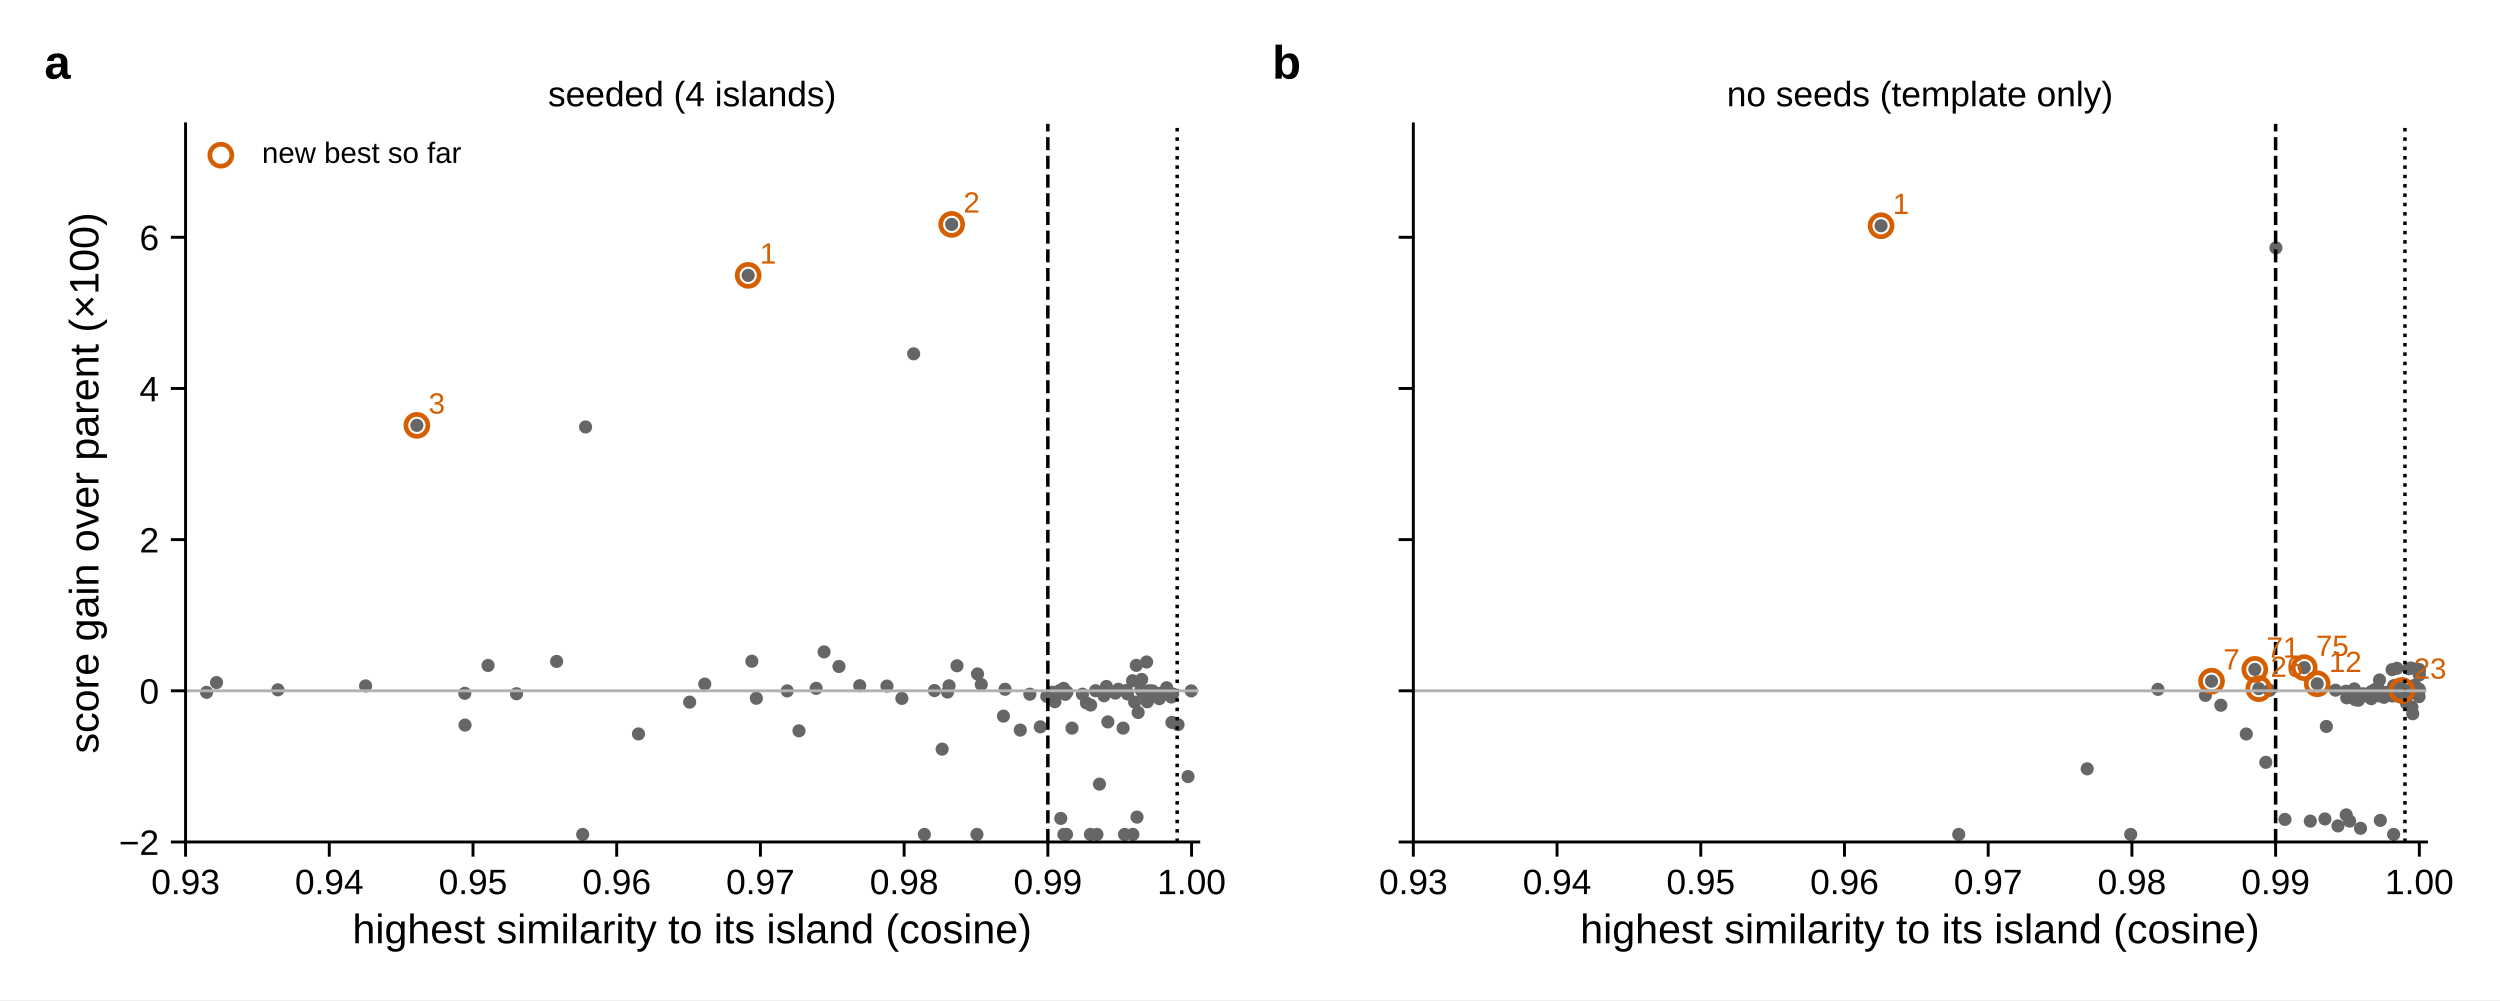
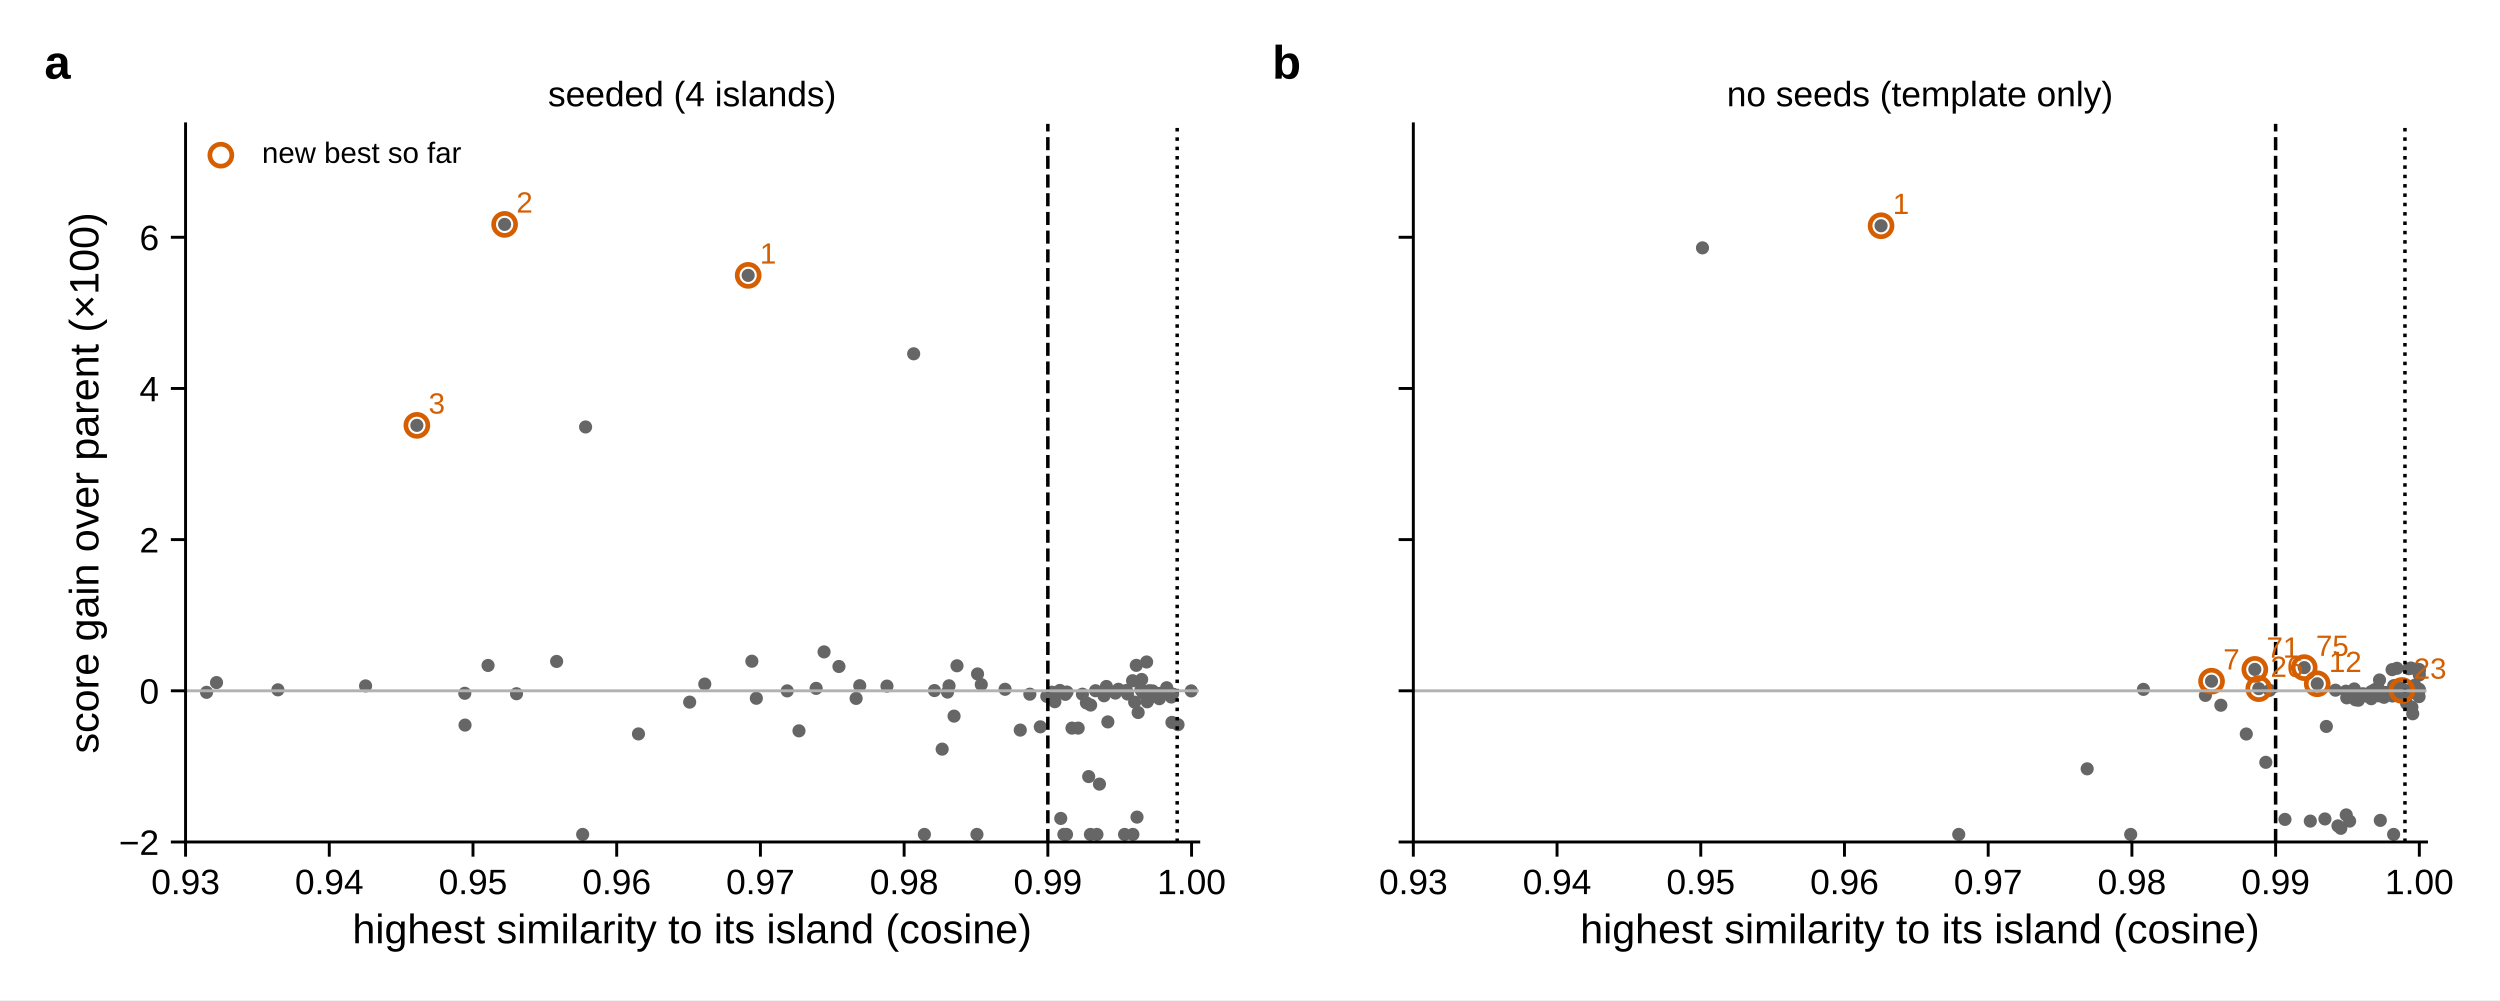
<svg xmlns="http://www.w3.org/2000/svg" xmlns:xlink="http://www.w3.org/1999/xlink" width="425.197pt" height="170.079pt" viewBox="0 0 425.197 170.079" version="1.1">
  <defs>
    <style type="text/css">*{stroke-linejoin: round; stroke-linecap: butt}</style>
  </defs>
  <g id="figure_1">
    <g id="patch_1">
      <path d="M 0 170.079  L 425.197 170.079  L 425.197 0  L 0 0  z " style="fill: #ffffff" />
    </g>
    <g id="axes_1">
      <g id="patch_2">
        <path d="M 31.56 143.203  L 203.881 143.203  L 203.881 21.068  L 31.56 21.068  z " style="fill: #ffffff" />
      </g>
      <g id="PathCollection_1">
        <defs>
          <path id="m6a508ef62f" d="M 0 1.118  C 0.297 1.118 0.581 1 0.791 0.791  C 1 0.581 1.118 0.297 1.118 0  C 1.118 -0.297 1 -0.581 0.791 -0.791  C 0.581 -1 0.297 -1.118 0 -1.118  C -0.297 -1.118 -0.581 -1 -0.791 -0.791  C -1 -0.581 -1.118 -0.297 -1.118 0  C -1.118 0.297 -1 0.581 -0.791 0.791  C -0.581 1 -0.297 1.118 0 1.118  z " />
        </defs>
        <g clip-path="url(#p19f3babbd7)">
          <use xlink:href="#m6a508ef62f" x="127.248" y="46.834" style="fill: #666666" />
-           <use xlink:href="#m6a508ef62f" x="161.862" y="38.164" style="fill: #666666" />
+           <use xlink:href="#m6a508ef62f" x="85.825" y="38.164" style="fill: #666666" />
          <use xlink:href="#m6a508ef62f" x="155.397" y="60.174" style="fill: #666666" />
          <use xlink:href="#m6a508ef62f" x="70.9" y="72.345" style="fill: #666666" />
          <use xlink:href="#m6a508ef62f" x="99.596" y="72.617" style="fill: #666666" />
          <use xlink:href="#m6a508ef62f" x="14.719" y="65.148" style="fill: #666666" />
          <use xlink:href="#m6a508ef62f" x="182.321" y="123.837" style="fill: #666666" />
          <use xlink:href="#m6a508ef62f" x="-1" y="125.86" style="fill: #666666" />
          <use xlink:href="#m6a508ef62f" x="-1" y="123.185" style="fill: #666666" />
          <use xlink:href="#m6a508ef62f" x="161.411" y="116.639" style="fill: #666666" />
          <use xlink:href="#m6a508ef62f" x="150.853" y="116.691" style="fill: #666666" />
          <use xlink:href="#m6a508ef62f" x="135.89" y="124.299" style="fill: #666666" />
          <use xlink:href="#m6a508ef62f" x="36.826" y="116.09" style="fill: #666666" />
          <use xlink:href="#m6a508ef62f" x="181.471" y="117.702" style="fill: #666666" />
          <use xlink:href="#m6a508ef62f" x="127.876" y="112.461" style="fill: #666666" />
          <use xlink:href="#m6a508ef62f" x="119.867" y="116.345" style="fill: #666666" />
          <use xlink:href="#m6a508ef62f" x="79.05" y="117.913" style="fill: #666666" />
          <use xlink:href="#m6a508ef62f" x="192.981" y="119.418" style="fill: #666666" />
-           <use xlink:href="#m6a508ef62f" x="191.017" y="123.837" style="fill: #666666" />
+           <use xlink:href="#m6a508ef62f" x="183.375" y="123.837" style="fill: #666666" />
          <use xlink:href="#m6a508ef62f" x="185.494" y="119.914" style="fill: #666666" />
          <use xlink:href="#m6a508ef62f" x="190.212" y="117.233" style="fill: #666666" />
          <use xlink:href="#m6a508ef62f" x="133.889" y="117.505" style="fill: #666666" />
          <use xlink:href="#m6a508ef62f" x="194.456" y="117.946" style="fill: #666666" />
-           <use xlink:href="#m6a508ef62f" x="180.897" y="117.08" style="fill: #666666" />
+           <use xlink:href="#m6a508ef62f" x="-1" y="117.303" style="fill: #666666" />
+           <use xlink:href="#m6a508ef62f" x="-1" y="117.473" style="fill: #666666" />
          <use xlink:href="#m6a508ef62f" x="87.848" y="117.989" style="fill: #666666" />
          <use xlink:href="#m6a508ef62f" x="62.178" y="116.658" style="fill: #666666" />
          <use xlink:href="#m6a508ef62f" x="166.157" y="141.917" style="fill: #666666" />
          <use xlink:href="#m6a508ef62f" x="181.394" y="141.917" style="fill: #666666" />
          <use xlink:href="#m6a508ef62f" x="138.807" y="117.074" style="fill: #666666" />
          <use xlink:href="#m6a508ef62f" x="83.007" y="113.18" style="fill: #666666" />
          <use xlink:href="#m6a508ef62f" x="195.462" y="117.472" style="fill: #666666" />
          <use xlink:href="#m6a508ef62f" x="187.768" y="118.337" style="fill: #666666" />
          <use xlink:href="#m6a508ef62f" x="117.298" y="119.418" style="fill: #666666" />
          <use xlink:href="#m6a508ef62f" x="140.155" y="110.872" style="fill: #666666" />
          <use xlink:href="#m6a508ef62f" x="197.225" y="117.939" style="fill: #666666" />
          <use xlink:href="#m6a508ef62f" x="94.67" y="112.494" style="fill: #666666" />
          <use xlink:href="#m6a508ef62f" x="195.016" y="112.59" style="fill: #666666" />
          <use xlink:href="#m6a508ef62f" x="193.382" y="138.974" style="fill: #666666" />
          <use xlink:href="#m6a508ef62f" x="188.176" y="116.754" style="fill: #666666" />
          <use xlink:href="#m6a508ef62f" x="195.123" y="119.359" style="fill: #666666" />
          <use xlink:href="#m6a508ef62f" x="-1" y="123.271" style="fill: #666666" />
          <use xlink:href="#m6a508ef62f" x="-1" y="123.142" style="fill: #666666" />
          <use xlink:href="#m6a508ef62f" x="197.181" y="118.833" style="fill: #666666" />
          <use xlink:href="#m6a508ef62f" x="194.175" y="115.564" style="fill: #666666" />
          <use xlink:href="#m6a508ef62f" x="142.687" y="113.355" style="fill: #666666" />
          <use xlink:href="#m6a508ef62f" x="180.412" y="139.197" style="fill: #666666" />
          <use xlink:href="#m6a508ef62f" x="47.267" y="117.326" style="fill: #666666" />
          <use xlink:href="#m6a508ef62f" x="184.776" y="119.55" style="fill: #666666" />
-           <use xlink:href="#m6a508ef62f" x="202.062" y="132.078" style="fill: #666666" />
+           <use xlink:href="#m6a508ef62f" x="185.161" y="132.078" style="fill: #666666" />
          <use xlink:href="#m6a508ef62f" x="198.43" y="116.969" style="fill: #666666" />
          <use xlink:href="#m6a508ef62f" x="186.567" y="141.917" style="fill: #666666" />
          <use xlink:href="#m6a508ef62f" x="35.134" y="117.75" style="fill: #666666" />
          <use xlink:href="#m6a508ef62f" x="191.584" y="117.432" style="fill: #666666" />
          <use xlink:href="#m6a508ef62f" x="166.896" y="116.431" style="fill: #666666" />
          <use xlink:href="#m6a508ef62f" x="186.327" y="117.475" style="fill: #666666" />
          <use xlink:href="#m6a508ef62f" x="162.767" y="113.232" style="fill: #666666" />
          <use xlink:href="#m6a508ef62f" x="193.261" y="113.164" style="fill: #666666" />
          <use xlink:href="#m6a508ef62f" x="193.575" y="121.179" style="fill: #666666" />
          <use xlink:href="#m6a508ef62f" x="196.2" y="118.233" style="fill: #666666" />
          <use xlink:href="#m6a508ef62f" x="170.94" y="117.235" style="fill: #666666" />
          <use xlink:href="#m6a508ef62f" x="166.259" y="114.624" style="fill: #666666" />
          <use xlink:href="#m6a508ef62f" x="99.098" y="141.917" style="fill: #666666" />
          <use xlink:href="#m6a508ef62f" x="192.628" y="115.78" style="fill: #666666" />
          <use xlink:href="#m6a508ef62f" x="196.049" y="117.515" style="fill: #666666" />
-           <use xlink:href="#m6a508ef62f" x="153.387" y="118.785" style="fill: #666666" />
+           <use xlink:href="#m6a508ef62f" x="145.608" y="118.785" style="fill: #666666" />
          <use xlink:href="#m6a508ef62f" x="79.092" y="123.322" style="fill: #666666" />
          <use xlink:href="#m6a508ef62f" x="180.944" y="141.917" style="fill: #666666" />
          <use xlink:href="#m6a508ef62f" x="179.734" y="117.755" style="fill: #666666" />
          <use xlink:href="#m6a508ef62f" x="191.265" y="141.917" style="fill: #666666" />
          <use xlink:href="#m6a508ef62f" x="176.935" y="123.617" style="fill: #666666" />
          <use xlink:href="#m6a508ef62f" x="200.357" y="123.249" style="fill: #666666" />
          <use xlink:href="#m6a508ef62f" x="181.191" y="118.095" style="fill: #666666" />
          <use xlink:href="#m6a508ef62f" x="128.638" y="118.76" style="fill: #666666" />
          <use xlink:href="#m6a508ef62f" x="195.428" y="118.773" style="fill: #666666" />
          <use xlink:href="#m6a508ef62f" x="146.223" y="116.622" style="fill: #666666" />
          <use xlink:href="#m6a508ef62f" x="180.77" y="117.742" style="fill: #666666" />
          <use xlink:href="#m6a508ef62f" x="191.774" y="118.034" style="fill: #666666" />
          <use xlink:href="#m6a508ef62f" x="178.037" y="118.435" style="fill: #666666" />
          <use xlink:href="#m6a508ef62f" x="160.241" y="127.412" style="fill: #666666" />
          <use xlink:href="#m6a508ef62f" x="186.995" y="133.362" style="fill: #666666" />
          <use xlink:href="#m6a508ef62f" x="202.604" y="117.508" style="fill: #666666" />
          <use xlink:href="#m6a508ef62f" x="180.261" y="117.43" style="fill: #666666" />
          <use xlink:href="#m6a508ef62f" x="175.156" y="118.066" style="fill: #666666" />
          <use xlink:href="#m6a508ef62f" x="199.216" y="118.549" style="fill: #666666" />
          <use xlink:href="#m6a508ef62f" x="189.693" y="117.88" style="fill: #666666" />
          <use xlink:href="#m6a508ef62f" x="199.434" y="118.047" style="fill: #666666" />
          <use xlink:href="#m6a508ef62f" x="158.93" y="117.449" style="fill: #666666" />
          <use xlink:href="#m6a508ef62f" x="199.321" y="122.863" style="fill: #666666" />
          <use xlink:href="#m6a508ef62f" x="185.459" y="141.917" style="fill: #666666" />
          <use xlink:href="#m6a508ef62f" x="194.164" y="117.468" style="fill: #666666" />
          <use xlink:href="#m6a508ef62f" x="184.095" y="118.066" style="fill: #666666" />
          <use xlink:href="#m6a508ef62f" x="179.409" y="119.347" style="fill: #666666" />
          <use xlink:href="#m6a508ef62f" x="194.051" y="117.264" style="fill: #666666" />
          <use xlink:href="#m6a508ef62f" x="192.678" y="141.917" style="fill: #666666" />
          <use xlink:href="#m6a508ef62f" x="108.591" y="124.825" style="fill: #666666" />
          <use xlink:href="#m6a508ef62f" x="178.907" y="117.728" style="fill: #666666" />
          <use xlink:href="#m6a508ef62f" x="188.422" y="122.781" style="fill: #666666" />
          <use xlink:href="#m6a508ef62f" x="157.219" y="141.917" style="fill: #666666" />
          <use xlink:href="#m6a508ef62f" x="161.155" y="117.705" style="fill: #666666" />
          <use xlink:href="#m6a508ef62f" x="173.527" y="124.172" style="fill: #666666" />
-           <use xlink:href="#m6a508ef62f" x="170.663" y="121.796" style="fill: #666666" />
+           <use xlink:href="#m6a508ef62f" x="162.266" y="121.796" style="fill: #666666" />
        </g>
      </g>
      <g id="PathCollection_2">
        <defs>
          <path id="C0_0_2f55d543ce" d="M 0 1.871  C 0.496 1.871 0.972 1.674 1.323 1.323  C 1.674 0.972 1.871 0.496 1.871 -0  C 1.871 -0.496 1.674 -0.972 1.323 -1.323  C 0.972 -1.674 0.496 -1.871 0 -1.871  C -0.496 -1.871 -0.972 -1.674 -1.323 -1.323  C -1.674 -0.972 -1.871 -0.496 -1.871 0  C -1.871 0.496 -1.674 0.972 -1.323 1.323  C -0.972 1.674 -0.496 1.871 0 1.871  z " />
        </defs>
        <g clip-path="url(#p19f3babbd7)">
          <use xlink:href="#C0_0_2f55d543ce" x="127.248" y="46.834" style="fill: none; stroke: #d55e00; stroke-width: 0.8" />
        </g>
        <g clip-path="url(#p19f3babbd7)">
-           <use xlink:href="#C0_0_2f55d543ce" x="161.862" y="38.164" style="fill: none; stroke: #d55e00; stroke-width: 0.8" />
+           <use xlink:href="#C0_0_2f55d543ce" x="85.825" y="38.164" style="fill: none; stroke: #d55e00; stroke-width: 0.8" />
        </g>
        <g clip-path="url(#p19f3babbd7)">
          <use xlink:href="#C0_0_2f55d543ce" x="70.9" y="72.345" style="fill: none; stroke: #d55e00; stroke-width: 0.8" />
        </g>
      </g>
      <g id="matplotlib.axis_1">
        <g id="xtick_1">
          <g id="line2d_1">
            <defs>
              <path id="md31456fca1" d="M 0 0  L 0 2.5  " style="stroke: #000000; stroke-width: 0.5" />
            </defs>
            <g>
              <use xlink:href="#md31456fca1" x="31.56" y="143.203" style="stroke: #000000; stroke-width: 0.5" />
            </g>
          </g>
          <g id="text_1">
            <text style="font-size: 6px; font-family: 'Arial', 'Liberation Sans', 'Helvetica', sans-serif; text-anchor: middle" x="31.56" y="152.071" transform="rotate(-0 31.56 152.0711)">0.93</text>
          </g>
        </g>
        <g id="xtick_2">
          <g id="line2d_2">
            <g>
              <use xlink:href="#md31456fca1" x="56.003" y="143.203" style="stroke: #000000; stroke-width: 0.5" />
            </g>
          </g>
          <g id="text_2">
            <text style="font-size: 6px; font-family: 'Arial', 'Liberation Sans', 'Helvetica', sans-serif; text-anchor: middle" x="56.003" y="152.071" transform="rotate(-0 56.00266 152.0711)">0.94</text>
          </g>
        </g>
        <g id="xtick_3">
          <g id="line2d_3">
            <g>
              <use xlink:href="#md31456fca1" x="80.445" y="143.203" style="stroke: #000000; stroke-width: 0.5" />
            </g>
          </g>
          <g id="text_3">
            <text style="font-size: 6px; font-family: 'Arial', 'Liberation Sans', 'Helvetica', sans-serif; text-anchor: middle" x="80.445" y="152.071" transform="rotate(-0 80.44531 152.0711)">0.95</text>
          </g>
        </g>
        <g id="xtick_4">
          <g id="line2d_4">
            <g>
              <use xlink:href="#md31456fca1" x="104.888" y="143.203" style="stroke: #000000; stroke-width: 0.5" />
            </g>
          </g>
          <g id="text_4">
            <text style="font-size: 6px; font-family: 'Arial', 'Liberation Sans', 'Helvetica', sans-serif; text-anchor: middle" x="104.888" y="152.071" transform="rotate(-0 104.888 152.0711)">0.96</text>
          </g>
        </g>
        <g id="xtick_5">
          <g id="line2d_5">
            <g>
              <use xlink:href="#md31456fca1" x="129.331" y="143.203" style="stroke: #000000; stroke-width: 0.5" />
            </g>
          </g>
          <g id="text_5">
            <text style="font-size: 6px; font-family: 'Arial', 'Liberation Sans', 'Helvetica', sans-serif; text-anchor: middle" x="129.331" y="152.071" transform="rotate(-0 129.3306 152.0711)">0.97</text>
          </g>
        </g>
        <g id="xtick_6">
          <g id="line2d_6">
            <g>
              <use xlink:href="#md31456fca1" x="153.773" y="143.203" style="stroke: #000000; stroke-width: 0.5" />
            </g>
          </g>
          <g id="text_6">
            <text style="font-size: 6px; font-family: 'Arial', 'Liberation Sans', 'Helvetica', sans-serif; text-anchor: middle" x="153.773" y="152.071" transform="rotate(-0 153.7733 152.0711)">0.98</text>
          </g>
        </g>
        <g id="xtick_7">
          <g id="line2d_7">
            <g>
              <use xlink:href="#md31456fca1" x="178.216" y="143.203" style="stroke: #000000; stroke-width: 0.5" />
            </g>
          </g>
          <g id="text_7">
            <text style="font-size: 6px; font-family: 'Arial', 'Liberation Sans', 'Helvetica', sans-serif; text-anchor: middle" x="178.216" y="152.071" transform="rotate(-0 178.2159 152.0711)">0.99</text>
          </g>
        </g>
        <g id="xtick_8">
          <g id="line2d_8">
            <g>
              <use xlink:href="#md31456fca1" x="202.659" y="143.203" style="stroke: #000000; stroke-width: 0.5" />
            </g>
          </g>
          <g id="text_8">
            <text style="font-size: 6px; font-family: 'Arial', 'Liberation Sans', 'Helvetica', sans-serif; text-anchor: middle" x="202.659" y="152.071" transform="rotate(-0 202.6586 152.0711)">1.00</text>
          </g>
        </g>
        <g id="text_9">
          <text style="font-size: 7px; font-family: 'Arial', 'Liberation Sans', 'Helvetica', sans-serif; text-anchor: middle" x="117.72" y="160.43" transform="rotate(-0 117.7204 160.43)">highest similarity to its island (cosine)</text>
        </g>
      </g>
      <g id="matplotlib.axis_2">
        <g id="ytick_1">
          <g id="line2d_9">
            <defs>
              <path id="md49a575f19" d="M 0 0  L -2.5 0  " style="stroke: #000000; stroke-width: 0.5" />
            </defs>
            <g>
              <use xlink:href="#md49a575f19" x="31.56" y="143.203" style="stroke: #000000; stroke-width: 0.5" />
            </g>
          </g>
          <g id="text_10">
            <text style="font-size: 6px; font-family: 'Arial', 'Liberation Sans', 'Helvetica', sans-serif; text-anchor: end" x="27.06" y="145.387" transform="rotate(-0 27.06 145.387)">−2</text>
          </g>
        </g>
        <g id="ytick_2">
          <g id="line2d_10">
            <g>
              <use xlink:href="#md49a575f19" x="31.56" y="117.49" style="stroke: #000000; stroke-width: 0.5" />
            </g>
          </g>
          <g id="text_11">
            <text style="font-size: 6px; font-family: 'Arial', 'Liberation Sans', 'Helvetica', sans-serif; text-anchor: end" x="27.06" y="119.674" transform="rotate(-0 27.06 119.6743)">0</text>
          </g>
        </g>
        <g id="ytick_3">
          <g id="line2d_11">
            <g>
              <use xlink:href="#md49a575f19" x="31.56" y="91.778" style="stroke: #000000; stroke-width: 0.5" />
            </g>
          </g>
          <g id="text_12">
            <text style="font-size: 6px; font-family: 'Arial', 'Liberation Sans', 'Helvetica', sans-serif; text-anchor: end" x="27.06" y="93.962" transform="rotate(-0 27.06 93.96168)">2</text>
          </g>
        </g>
        <g id="ytick_4">
          <g id="line2d_12">
            <g>
              <use xlink:href="#md49a575f19" x="31.56" y="66.065" style="stroke: #000000; stroke-width: 0.5" />
            </g>
          </g>
          <g id="text_13">
            <text style="font-size: 6px; font-family: 'Arial', 'Liberation Sans', 'Helvetica', sans-serif; text-anchor: end" x="27.06" y="68.249" transform="rotate(-0 27.06 68.24903)">4</text>
          </g>
        </g>
        <g id="ytick_5">
          <g id="line2d_13">
            <g>
              <use xlink:href="#md49a575f19" x="31.56" y="40.352" style="stroke: #000000; stroke-width: 0.5" />
            </g>
          </g>
          <g id="text_14">
            <text style="font-size: 6px; font-family: 'Arial', 'Liberation Sans', 'Helvetica', sans-serif; text-anchor: end" x="27.06" y="42.536" transform="rotate(-0 27.06 42.53638)">6</text>
          </g>
        </g>
        <g id="text_15">
          <text style="font-size: 7px; font-family: 'Arial', 'Liberation Sans', 'Helvetica', sans-serif; text-anchor: middle" x="16.746" y="82.135" transform="rotate(-90 16.74592 82.13536)">score gain over parent (×100)</text>
        </g>
      </g>
      <g id="line2d_14">
        <path d="M 178.216 143.203  L 178.216 21.068  " clip-path="url(#p19f3babbd7)" style="fill: none; stroke-dasharray: 2.22,0.96; stroke-dashoffset: 0; stroke: #000000; stroke-width: 0.6" />
      </g>
      <g id="line2d_15">
        <path d="M 200.214 143.203  L 200.214 21.068  " clip-path="url(#p19f3babbd7)" style="fill: none; stroke-dasharray: 0.6,0.99; stroke-dashoffset: 0; stroke: #000000; stroke-width: 0.6" />
      </g>
      <g id="line2d_16">
        <path d="M 31.56 117.49  L 203.881 117.49  " clip-path="url(#p19f3babbd7)" style="fill: none; stroke: #b2b2b2; stroke-width: 0.5; stroke-linecap: square" />
      </g>
      <g id="patch_3">
        <path d="M 31.56 143.203  L 31.56 21.068  " style="fill: none; stroke: #000000; stroke-width: 0.5; stroke-linejoin: miter; stroke-linecap: square" />
      </g>
      <g id="patch_4">
        <path d="M 31.56 143.203  L 203.881 143.203  " style="fill: none; stroke: #000000; stroke-width: 0.5; stroke-linejoin: miter; stroke-linecap: square" />
      </g>
      <g id="text_16">
        <text style="font-size: 5px; font-family: 'Arial', 'Liberation Sans', 'Helvetica', sans-serif; text-anchor: start; fill: #d55e00" x="129.248" y="44.834" transform="rotate(-0 129.2481 44.83383)">1</text>
      </g>
      <g id="text_17">
-         <text style="font-size: 5px; font-family: 'Arial', 'Liberation Sans', 'Helvetica', sans-serif; text-anchor: start; fill: #d55e00" x="163.862" y="36.164" transform="rotate(-0 163.8619 36.16358)">2</text>
+         <text style="font-size: 5px; font-family: 'Arial', 'Liberation Sans', 'Helvetica', sans-serif; text-anchor: start; fill: #d55e00" x="87.825" y="36.164" transform="rotate(-0 87.82502 36.16358)">2</text>
      </g>
      <g id="text_18">
        <text style="font-size: 5px; font-family: 'Arial', 'Liberation Sans', 'Helvetica', sans-serif; text-anchor: start; fill: #d55e00" x="72.9" y="70.345" transform="rotate(-0 72.90043 70.34527)">3</text>
      </g>
      <g id="text_19">
        <text style="font-weight: 700; font-size: 8px; font-family: 'Arial', 'Liberation Sans', 'Helvetica', sans-serif; text-anchor: start" x="7.56" y="13.384" transform="rotate(-0 7.56 13.38422)">a</text>
      </g>
      <g id="text_20">
        <text style="font-size: 6px; font-family: 'Arial', 'Liberation Sans', 'Helvetica', sans-serif; text-anchor: middle" x="117.72" y="18.068" transform="rotate(-0 117.7204 18.06781)">seeded (4 islands)</text>
      </g>
      <g id="legend_1">
        <g id="PathCollection_3">
          <path d="M 37.56 28.266  C 38.056 28.266 38.532 28.069 38.883 27.718  C 39.234 27.367 39.431 26.892 39.431 26.395  C 39.431 25.899 39.234 25.423 38.883 25.073  C 38.532 24.722 38.056 24.525 37.56 24.525  C 37.064 24.525 36.588 24.722 36.237 25.073  C 35.886 25.423 35.689 25.899 35.689 26.395  C 35.689 26.892 35.886 27.367 36.237 27.718  C 36.588 28.069 37.064 28.266 37.56 28.266  L 37.56 28.266  z " style="fill: none; stroke: #d55e00; stroke-width: 0.8" />
        </g>
        <g id="text_21">
          <text style="font-size: 5px; font-family: 'Arial', 'Liberation Sans', 'Helvetica', sans-serif; text-anchor: start" x="44.56" y="27.708" transform="rotate(-0 44.56 27.70795)">new best so far</text>
        </g>
      </g>
    </g>
    <g id="axes_2">
      <g id="patch_5">
        <path d="M 240.378 143.203  L 412.699 143.203  L 412.699 21.068  L 240.378 21.068  z " style="fill: #ffffff" />
      </g>
      <g id="PathCollection_4">
        <g clip-path="url(#p3878d2eaa0)">
          <use xlink:href="#m6a508ef62f" x="319.928" y="38.395" style="fill: #666666" />
-           <use xlink:href="#m6a508ef62f" x="387.083" y="42.155" style="fill: #666666" />
+           <use xlink:href="#m6a508ef62f" x="289.558" y="42.155" style="fill: #666666" />
          <use xlink:href="#m6a508ef62f" x="403.463" y="118.21" style="fill: #666666" />
          <use xlink:href="#m6a508ef62f" x="400.61" y="119.021" style="fill: #666666" />
-           <use xlink:href="#m6a508ef62f" x="401.474" y="140.879" style="fill: #666666" />
+           <use xlink:href="#m6a508ef62f" x="398.12" y="140.879" style="fill: #666666" />
          <use xlink:href="#m6a508ef62f" x="404.707" y="115.65" style="fill: #666666" />
          <use xlink:href="#m6a508ef62f" x="376.136" y="115.857" style="fill: #666666" />
          <use xlink:href="#m6a508ef62f" x="407.306" y="117.877" style="fill: #666666" />
          <use xlink:href="#m6a508ef62f" x="397.64" y="140.469" style="fill: #666666" />
          <use xlink:href="#m6a508ef62f" x="375.093" y="118.271" style="fill: #666666" />
          <use xlink:href="#m6a508ef62f" x="407.522" y="116.577" style="fill: #666666" />
          <use xlink:href="#m6a508ef62f" x="394.114" y="116.295" style="fill: #666666" />
          <use xlink:href="#m6a508ef62f" x="410.691" y="116.553" style="fill: #666666" />
-           <use xlink:href="#m6a508ef62f" x="410.041" y="117.877" style="fill: #666666" />
-           <use xlink:href="#m6a508ef62f" x="367.02" y="117.247" style="fill: #666666" />
+           <use xlink:href="#m6a508ef62f" x="409.934" y="117.877" style="fill: #666666" />
+           <use xlink:href="#m6a508ef62f" x="364.552" y="117.247" style="fill: #666666" />
          <use xlink:href="#m6a508ef62f" x="397.216" y="117.387" style="fill: #666666" />
          <use xlink:href="#m6a508ef62f" x="362.386" y="141.917" style="fill: #666666" />
          <use xlink:href="#m6a508ef62f" x="407.117" y="116.625" style="fill: #666666" />
          <use xlink:href="#m6a508ef62f" x="409.927" y="117.593" style="fill: #666666" />
          <use xlink:href="#m6a508ef62f" x="400.417" y="117.172" style="fill: #666666" />
          <use xlink:href="#m6a508ef62f" x="405.526" y="117.905" style="fill: #666666" />
          <use xlink:href="#m6a508ef62f" x="408.522" y="117.433" style="fill: #666666" />
          <use xlink:href="#m6a508ef62f" x="405.745" y="117.784" style="fill: #666666" />
          <use xlink:href="#m6a508ef62f" x="407.552" y="117.758" style="fill: #666666" />
          <use xlink:href="#m6a508ef62f" x="405.468" y="118.599" style="fill: #666666" />
          <use xlink:href="#m6a508ef62f" x="384.168" y="117.125" style="fill: #666666" />
          <use xlink:href="#m6a508ef62f" x="408.85" y="117.484" style="fill: #666666" />
          <use xlink:href="#m6a508ef62f" x="400.984" y="118.264" style="fill: #666666" />
          <use xlink:href="#m6a508ef62f" x="395.422" y="139.287" style="fill: #666666" />
          <use xlink:href="#m6a508ef62f" x="403.864" y="117.317" style="fill: #666666" />
          <use xlink:href="#m6a508ef62f" x="377.72" y="119.946" style="fill: #666666" />
          <use xlink:href="#m6a508ef62f" x="409.219" y="118.264" style="fill: #666666" />
          <use xlink:href="#m6a508ef62f" x="403.299" y="118.836" style="fill: #666666" />
          <use xlink:href="#m6a508ef62f" x="407.658" y="117.484" style="fill: #666666" />
          <use xlink:href="#m6a508ef62f" x="399.046" y="138.597" style="fill: #666666" />
          <use xlink:href="#m6a508ef62f" x="406.399" y="117.86" style="fill: #666666" />
          <use xlink:href="#m6a508ef62f" x="408.849" y="117.294" style="fill: #666666" />
          <use xlink:href="#m6a508ef62f" x="408.734" y="118.264" style="fill: #666666" />
          <use xlink:href="#m6a508ef62f" x="399.619" y="139.652" style="fill: #666666" />
          <use xlink:href="#m6a508ef62f" x="409.286" y="117.784" style="fill: #666666" />
          <use xlink:href="#m6a508ef62f" x="408.112" y="117.752" style="fill: #666666" />
          <use xlink:href="#m6a508ef62f" x="392.936" y="139.652" style="fill: #666666" />
          <use xlink:href="#m6a508ef62f" x="409.81" y="117.593" style="fill: #666666" />
          <use xlink:href="#m6a508ef62f" x="407.278" y="118.286" style="fill: #666666" />
          <use xlink:href="#m6a508ef62f" x="404.046" y="117.296" style="fill: #666666" />
          <use xlink:href="#m6a508ef62f" x="408.374" y="117.076" style="fill: #666666" />
          <use xlink:href="#m6a508ef62f" x="402.961" y="118.388" style="fill: #666666" />
          <use xlink:href="#m6a508ef62f" x="382.046" y="124.839" style="fill: #666666" />
          <use xlink:href="#m6a508ef62f" x="411.477" y="117.364" style="fill: #666666" />
          <use xlink:href="#m6a508ef62f" x="405.781" y="117.819" style="fill: #666666" />
          <use xlink:href="#m6a508ef62f" x="406.509" y="117.964" style="fill: #666666" />
          <use xlink:href="#m6a508ef62f" x="401.893" y="117.988" style="fill: #666666" />
          <use xlink:href="#m6a508ef62f" x="398.987" y="117.558" style="fill: #666666" />
          <use xlink:href="#m6a508ef62f" x="354.986" y="130.762" style="fill: #666666" />
          <use xlink:href="#m6a508ef62f" x="401.053" y="118.789" style="fill: #666666" />
          <use xlink:href="#m6a508ef62f" x="408.67" y="117.876" style="fill: #666666" />
          <use xlink:href="#m6a508ef62f" x="404.591" y="118.341" style="fill: #666666" />
          <use xlink:href="#m6a508ef62f" x="406.294" y="117.887" style="fill: #666666" />
          <use xlink:href="#m6a508ef62f" x="402.729" y="118.447" style="fill: #666666" />
          <use xlink:href="#m6a508ef62f" x="403.299" y="117.632" style="fill: #666666" />
          <use xlink:href="#m6a508ef62f" x="401.117" y="119.095" style="fill: #666666" />
          <use xlink:href="#m6a508ef62f" x="407.767" y="117.501" style="fill: #666666" />
          <use xlink:href="#m6a508ef62f" x="407.633" y="117.576" style="fill: #666666" />
          <use xlink:href="#m6a508ef62f" x="411.438" y="117.223" style="fill: #666666" />
          <use xlink:href="#m6a508ef62f" x="409.868" y="117.729" style="fill: #666666" />
          <use xlink:href="#m6a508ef62f" x="406.913" y="118.375" style="fill: #666666" />
          <use xlink:href="#m6a508ef62f" x="407.65" y="117.787" style="fill: #666666" />
          <use xlink:href="#m6a508ef62f" x="388.624" y="139.364" style="fill: #666666" />
          <use xlink:href="#m6a508ef62f" x="404.841" y="139.527" style="fill: #666666" />
          <use xlink:href="#m6a508ef62f" x="383.499" y="113.852" style="fill: #666666" />
          <use xlink:href="#m6a508ef62f" x="399.129" y="118.687" style="fill: #666666" />
          <use xlink:href="#m6a508ef62f" x="411.477" y="113.995" style="fill: #666666" />
          <use xlink:href="#m6a508ef62f" x="391.9" y="113.548" style="fill: #666666" />
          <use xlink:href="#m6a508ef62f" x="408.571" y="117.808" style="fill: #666666" />
          <use xlink:href="#m6a508ef62f" x="410.05" y="113.616" style="fill: #666666" />
          <use xlink:href="#m6a508ef62f" x="410.21" y="120.275" style="fill: #666666" />
          <use xlink:href="#m6a508ef62f" x="409.675" y="113.738" style="fill: #666666" />
          <use xlink:href="#m6a508ef62f" x="411.474" y="114.797" style="fill: #666666" />
          <use xlink:href="#m6a508ef62f" x="407.105" y="141.917" style="fill: #666666" />
          <use xlink:href="#m6a508ef62f" x="391.124" y="144.686" style="fill: #666666" />
          <use xlink:href="#m6a508ef62f" x="411.432" y="118.48" style="fill: #666666" />
          <use xlink:href="#m6a508ef62f" x="410.995" y="113.816" style="fill: #666666" />
          <use xlink:href="#m6a508ef62f" x="407.672" y="113.663" style="fill: #666666" />
          <use xlink:href="#m6a508ef62f" x="411.109" y="117.54" style="fill: #666666" />
          <use xlink:href="#m6a508ef62f" x="406.842" y="113.892" style="fill: #666666" />
          <use xlink:href="#m6a508ef62f" x="333.139" y="141.917" style="fill: #666666" />
          <use xlink:href="#m6a508ef62f" x="385.366" y="129.654" style="fill: #666666" />
          <use xlink:href="#m6a508ef62f" x="404.546" y="117.174" style="fill: #666666" />
          <use xlink:href="#m6a508ef62f" x="395.663" y="123.552" style="fill: #666666" />
          <use xlink:href="#m6a508ef62f" x="403.786" y="144.686" style="fill: #666666" />
          <use xlink:href="#m6a508ef62f" x="402.225" y="118.289" style="fill: #666666" />
          <use xlink:href="#m6a508ef62f" x="410.355" y="121.396" style="fill: #666666" />
          <use xlink:href="#m6a508ef62f" x="403.705" y="117.974" style="fill: #666666" />
          <use xlink:href="#m6a508ef62f" x="386.023" y="117.407" style="fill: #666666" />
          <use xlink:href="#m6a508ef62f" x="407.128" y="117.337" style="fill: #666666" />
          <use xlink:href="#m6a508ef62f" x="411.469" y="113.882" style="fill: #666666" />
          <use xlink:href="#m6a508ef62f" x="388.371" y="144.6" style="fill: #666666" />
          <use xlink:href="#m6a508ef62f" x="409.31" y="119.646" style="fill: #666666" />
        </g>
      </g>
      <g id="PathCollection_5">
        <defs>
          <path id="C1_0_2f55d543ce" d="M 0 1.871  C 0.496 1.871 0.972 1.674 1.323 1.323  C 1.674 0.972 1.871 0.496 1.871 -0  C 1.871 -0.496 1.674 -0.972 1.323 -1.323  C 0.972 -1.674 0.496 -1.871 0 -1.871  C -0.496 -1.871 -0.972 -1.674 -1.323 -1.323  C -1.674 -0.972 -1.871 -0.496 -1.871 0  C -1.871 0.496 -1.674 0.972 -1.323 1.323  C -0.972 1.674 -0.496 1.871 0 1.871  z " />
        </defs>
        <g clip-path="url(#p3878d2eaa0)">
          <use xlink:href="#C1_0_2f55d543ce" x="319.928" y="38.395" style="fill: none; stroke: #d55e00; stroke-width: 0.8" />
        </g>
        <g clip-path="url(#p3878d2eaa0)">
          <use xlink:href="#C1_0_2f55d543ce" x="376.136" y="115.857" style="fill: none; stroke: #d55e00; stroke-width: 0.8" />
        </g>
        <g clip-path="url(#p3878d2eaa0)">
          <use xlink:href="#C1_0_2f55d543ce" x="394.114" y="116.295" style="fill: none; stroke: #d55e00; stroke-width: 0.8" />
        </g>
        <g clip-path="url(#p3878d2eaa0)">
          <use xlink:href="#C1_0_2f55d543ce" x="408.522" y="117.433" style="fill: none; stroke: #d55e00; stroke-width: 0.8" />
        </g>
        <g clip-path="url(#p3878d2eaa0)">
          <use xlink:href="#C1_0_2f55d543ce" x="384.168" y="117.125" style="fill: none; stroke: #d55e00; stroke-width: 0.8" />
        </g>
        <g clip-path="url(#p3878d2eaa0)">
          <use xlink:href="#C1_0_2f55d543ce" x="383.499" y="113.852" style="fill: none; stroke: #d55e00; stroke-width: 0.8" />
        </g>
        <g clip-path="url(#p3878d2eaa0)">
          <use xlink:href="#C1_0_2f55d543ce" x="391.9" y="113.548" style="fill: none; stroke: #d55e00; stroke-width: 0.8" />
        </g>
      </g>
      <g id="matplotlib.axis_3">
        <g id="xtick_9">
          <g id="line2d_17">
            <g>
              <use xlink:href="#md31456fca1" x="240.378" y="143.203" style="stroke: #000000; stroke-width: 0.5" />
            </g>
          </g>
          <g id="text_22">
            <text style="font-size: 6px; font-family: 'Arial', 'Liberation Sans', 'Helvetica', sans-serif; text-anchor: middle" x="240.378" y="152.071" transform="rotate(-0 240.3784 152.0711)">0.93</text>
          </g>
        </g>
        <g id="xtick_10">
          <g id="line2d_18">
            <g>
              <use xlink:href="#md31456fca1" x="264.821" y="143.203" style="stroke: #000000; stroke-width: 0.5" />
            </g>
          </g>
          <g id="text_23">
            <text style="font-size: 6px; font-family: 'Arial', 'Liberation Sans', 'Helvetica', sans-serif; text-anchor: middle" x="264.821" y="152.071" transform="rotate(-0 264.8211 152.0711)">0.94</text>
          </g>
        </g>
        <g id="xtick_11">
          <g id="line2d_19">
            <g>
              <use xlink:href="#md31456fca1" x="289.264" y="143.203" style="stroke: #000000; stroke-width: 0.5" />
            </g>
          </g>
          <g id="text_24">
            <text style="font-size: 6px; font-family: 'Arial', 'Liberation Sans', 'Helvetica', sans-serif; text-anchor: middle" x="289.264" y="152.071" transform="rotate(-0 289.2637 152.0711)">0.95</text>
          </g>
        </g>
        <g id="xtick_12">
          <g id="line2d_20">
            <g>
              <use xlink:href="#md31456fca1" x="313.706" y="143.203" style="stroke: #000000; stroke-width: 0.5" />
            </g>
          </g>
          <g id="text_25">
            <text style="font-size: 6px; font-family: 'Arial', 'Liberation Sans', 'Helvetica', sans-serif; text-anchor: middle" x="313.706" y="152.071" transform="rotate(-0 313.7064 152.0711)">0.96</text>
          </g>
        </g>
        <g id="xtick_13">
          <g id="line2d_21">
            <g>
              <use xlink:href="#md31456fca1" x="338.149" y="143.203" style="stroke: #000000; stroke-width: 0.5" />
            </g>
          </g>
          <g id="text_26">
            <text style="font-size: 6px; font-family: 'Arial', 'Liberation Sans', 'Helvetica', sans-serif; text-anchor: middle" x="338.149" y="152.071" transform="rotate(-0 338.1491 152.0711)">0.97</text>
          </g>
        </g>
        <g id="xtick_14">
          <g id="line2d_22">
            <g>
              <use xlink:href="#md31456fca1" x="362.592" y="143.203" style="stroke: #000000; stroke-width: 0.5" />
            </g>
          </g>
          <g id="text_27">
            <text style="font-size: 6px; font-family: 'Arial', 'Liberation Sans', 'Helvetica', sans-serif; text-anchor: middle" x="362.592" y="152.071" transform="rotate(-0 362.5917 152.0711)">0.98</text>
          </g>
        </g>
        <g id="xtick_15">
          <g id="line2d_23">
            <g>
              <use xlink:href="#md31456fca1" x="387.034" y="143.203" style="stroke: #000000; stroke-width: 0.5" />
            </g>
          </g>
          <g id="text_28">
            <text style="font-size: 6px; font-family: 'Arial', 'Liberation Sans', 'Helvetica', sans-serif; text-anchor: middle" x="387.034" y="152.071" transform="rotate(-0 387.0344 152.0711)">0.99</text>
          </g>
        </g>
        <g id="xtick_16">
          <g id="line2d_24">
            <g>
              <use xlink:href="#md31456fca1" x="411.477" y="143.203" style="stroke: #000000; stroke-width: 0.5" />
            </g>
          </g>
          <g id="text_29">
            <text style="font-size: 6px; font-family: 'Arial', 'Liberation Sans', 'Helvetica', sans-serif; text-anchor: middle" x="411.477" y="152.071" transform="rotate(-0 411.477 152.0711)">1.00</text>
          </g>
        </g>
        <g id="text_30">
          <text style="font-size: 7px; font-family: 'Arial', 'Liberation Sans', 'Helvetica', sans-serif; text-anchor: middle" x="326.539" y="160.43" transform="rotate(-0 326.5388 160.43)">highest similarity to its island (cosine)</text>
        </g>
      </g>
      <g id="matplotlib.axis_4">
        <g id="ytick_6">
          <g id="line2d_25">
            <g>
              <use xlink:href="#md49a575f19" x="240.378" y="143.203" style="stroke: #000000; stroke-width: 0.5" />
            </g>
          </g>
        </g>
        <g id="ytick_7">
          <g id="line2d_26">
            <g>
              <use xlink:href="#md49a575f19" x="240.378" y="117.49" style="stroke: #000000; stroke-width: 0.5" />
            </g>
          </g>
        </g>
        <g id="ytick_8">
          <g id="line2d_27">
            <g>
              <use xlink:href="#md49a575f19" x="240.378" y="91.778" style="stroke: #000000; stroke-width: 0.5" />
            </g>
          </g>
        </g>
        <g id="ytick_9">
          <g id="line2d_28">
            <g>
              <use xlink:href="#md49a575f19" x="240.378" y="66.065" style="stroke: #000000; stroke-width: 0.5" />
            </g>
          </g>
        </g>
        <g id="ytick_10">
          <g id="line2d_29">
            <g>
              <use xlink:href="#md49a575f19" x="240.378" y="40.352" style="stroke: #000000; stroke-width: 0.5" />
            </g>
          </g>
        </g>
      </g>
      <g id="line2d_30">
        <path d="M 387.034 143.203  L 387.034 21.068  " clip-path="url(#p3878d2eaa0)" style="fill: none; stroke-dasharray: 2.22,0.96; stroke-dashoffset: 0; stroke: #000000; stroke-width: 0.6" />
      </g>
      <g id="line2d_31">
        <path d="M 409.033 143.203  L 409.033 21.068  " clip-path="url(#p3878d2eaa0)" style="fill: none; stroke-dasharray: 0.6,0.99; stroke-dashoffset: 0; stroke: #000000; stroke-width: 0.6" />
      </g>
      <g id="line2d_32">
        <path d="M 240.378 117.49  L 412.699 117.49  " clip-path="url(#p3878d2eaa0)" style="fill: none; stroke: #b2b2b2; stroke-width: 0.5; stroke-linecap: square" />
      </g>
      <g id="patch_6">
        <path d="M 240.378 143.203  L 240.378 21.068  " style="fill: none; stroke: #000000; stroke-width: 0.5; stroke-linejoin: miter; stroke-linecap: square" />
      </g>
      <g id="patch_7">
        <path d="M 240.378 143.203  L 412.699 143.203  " style="fill: none; stroke: #000000; stroke-width: 0.5; stroke-linejoin: miter; stroke-linecap: square" />
      </g>
      <g id="text_31">
        <text style="font-size: 5px; font-family: 'Arial', 'Liberation Sans', 'Helvetica', sans-serif; text-anchor: start; fill: #d55e00" x="321.928" y="36.395" transform="rotate(-0 321.9277 36.39528)">1</text>
      </g>
      <g id="text_32">
        <text style="font-size: 5px; font-family: 'Arial', 'Liberation Sans', 'Helvetica', sans-serif; text-anchor: start; fill: #d55e00" x="378.136" y="113.857" transform="rotate(-0 378.1356 113.8571)">7</text>
      </g>
      <g id="text_33">
        <text style="font-size: 5px; font-family: 'Arial', 'Liberation Sans', 'Helvetica', sans-serif; text-anchor: start; fill: #d55e00" x="396.114" y="114.295" transform="rotate(-0 396.114 114.2946)">12</text>
      </g>
      <g id="text_34">
        <text style="font-size: 5px; font-family: 'Arial', 'Liberation Sans', 'Helvetica', sans-serif; text-anchor: start; fill: #d55e00" x="410.522" y="115.433" transform="rotate(-0 410.5223 115.4335)">23</text>
      </g>
      <g id="text_35">
        <text style="font-size: 5px; font-family: 'Arial', 'Liberation Sans', 'Helvetica', sans-serif; text-anchor: start; fill: #d55e00" x="386.168" y="115.125" transform="rotate(-0 386.1677 115.1251)">26</text>
      </g>
      <g id="text_36">
        <text style="font-size: 5px; font-family: 'Arial', 'Liberation Sans', 'Helvetica', sans-serif; text-anchor: start; fill: #d55e00" x="385.499" y="111.852" transform="rotate(-0 385.4988 111.8524)">71</text>
      </g>
      <g id="text_37">
        <text style="font-size: 5px; font-family: 'Arial', 'Liberation Sans', 'Helvetica', sans-serif; text-anchor: start; fill: #d55e00" x="393.9" y="111.548" transform="rotate(-0 393.8997 111.548)">75</text>
      </g>
      <g id="text_38">
        <text style="font-weight: 700; font-size: 8px; font-family: 'Arial', 'Liberation Sans', 'Helvetica', sans-serif; text-anchor: start" x="216.378" y="13.384" transform="rotate(-0 216.3784 13.38422)">b</text>
      </g>
      <g id="text_39">
        <text style="font-size: 6px; font-family: 'Arial', 'Liberation Sans', 'Helvetica', sans-serif; text-anchor: middle" x="326.539" y="18.068" transform="rotate(-0 326.5388 18.06781)">no seeds (template only)</text>
      </g>
    </g>
  </g>
  <defs>
    <clipPath id="p19f3babbd7">
      <rect x="31.56" y="21.068" width="172.321" height="122.135" />
    </clipPath>
    <clipPath id="p3878d2eaa0">
      <rect x="240.378" y="21.068" width="172.321" height="122.135" />
    </clipPath>
  </defs>
</svg>
